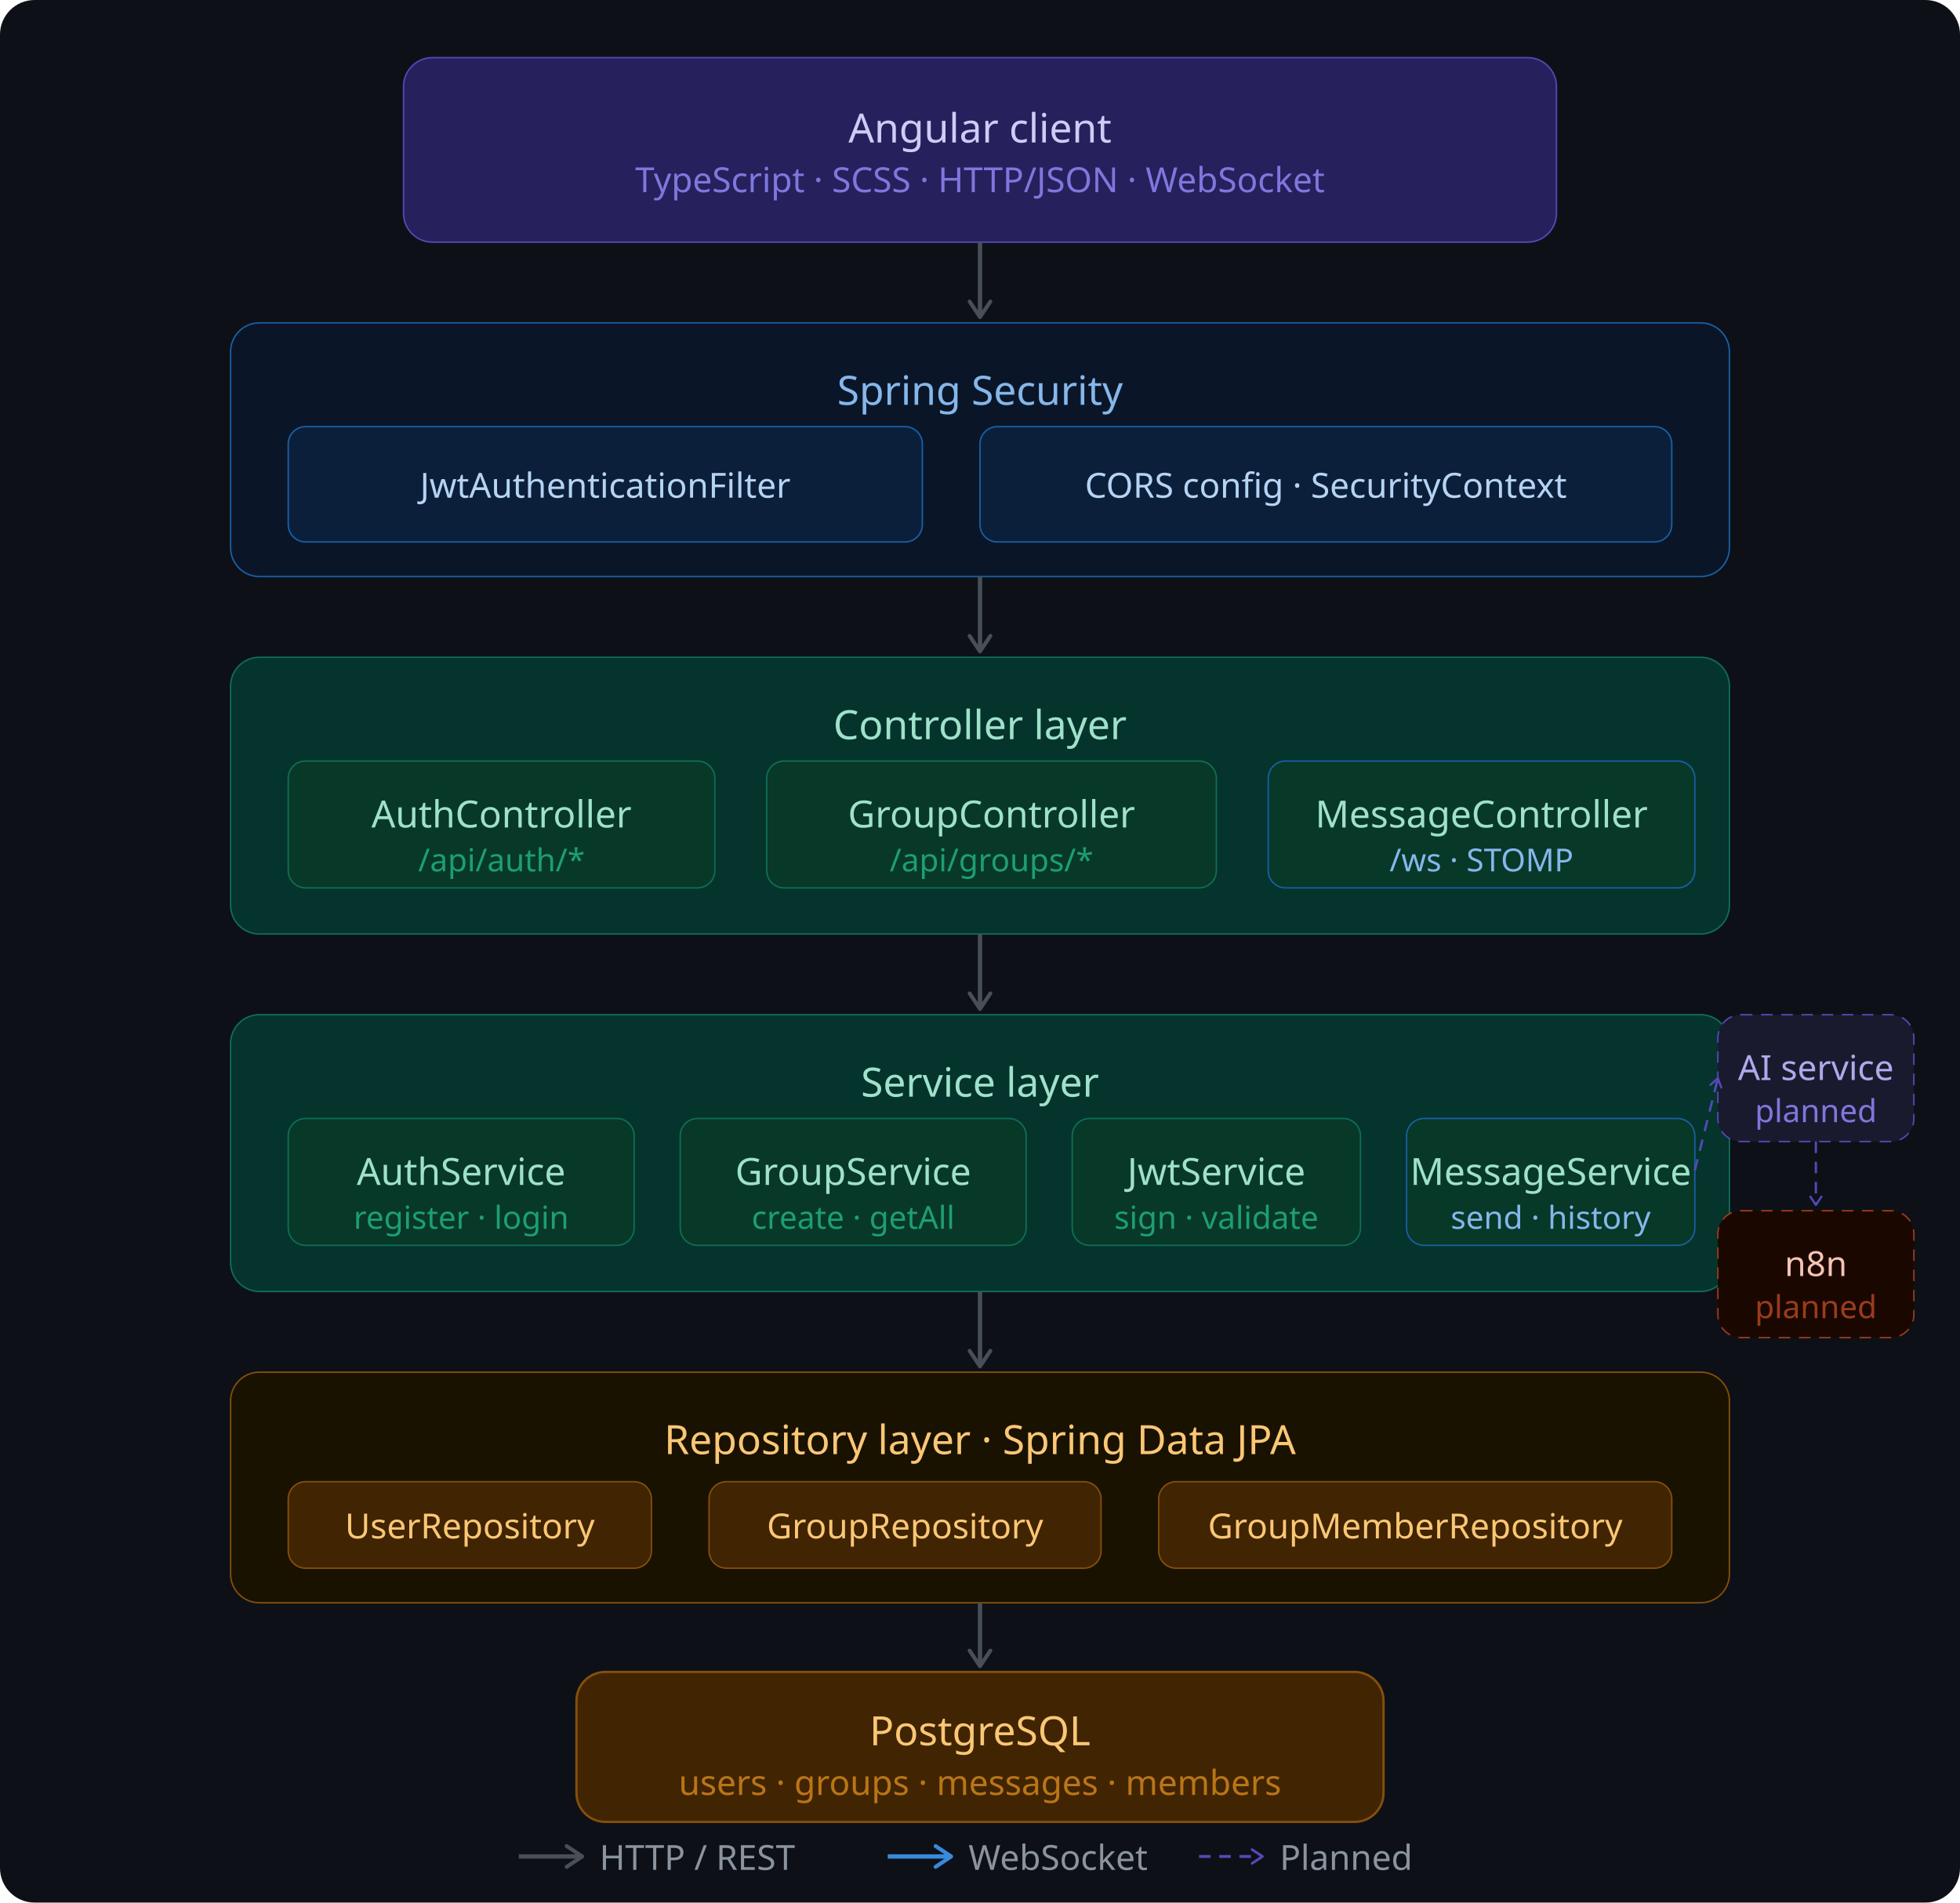
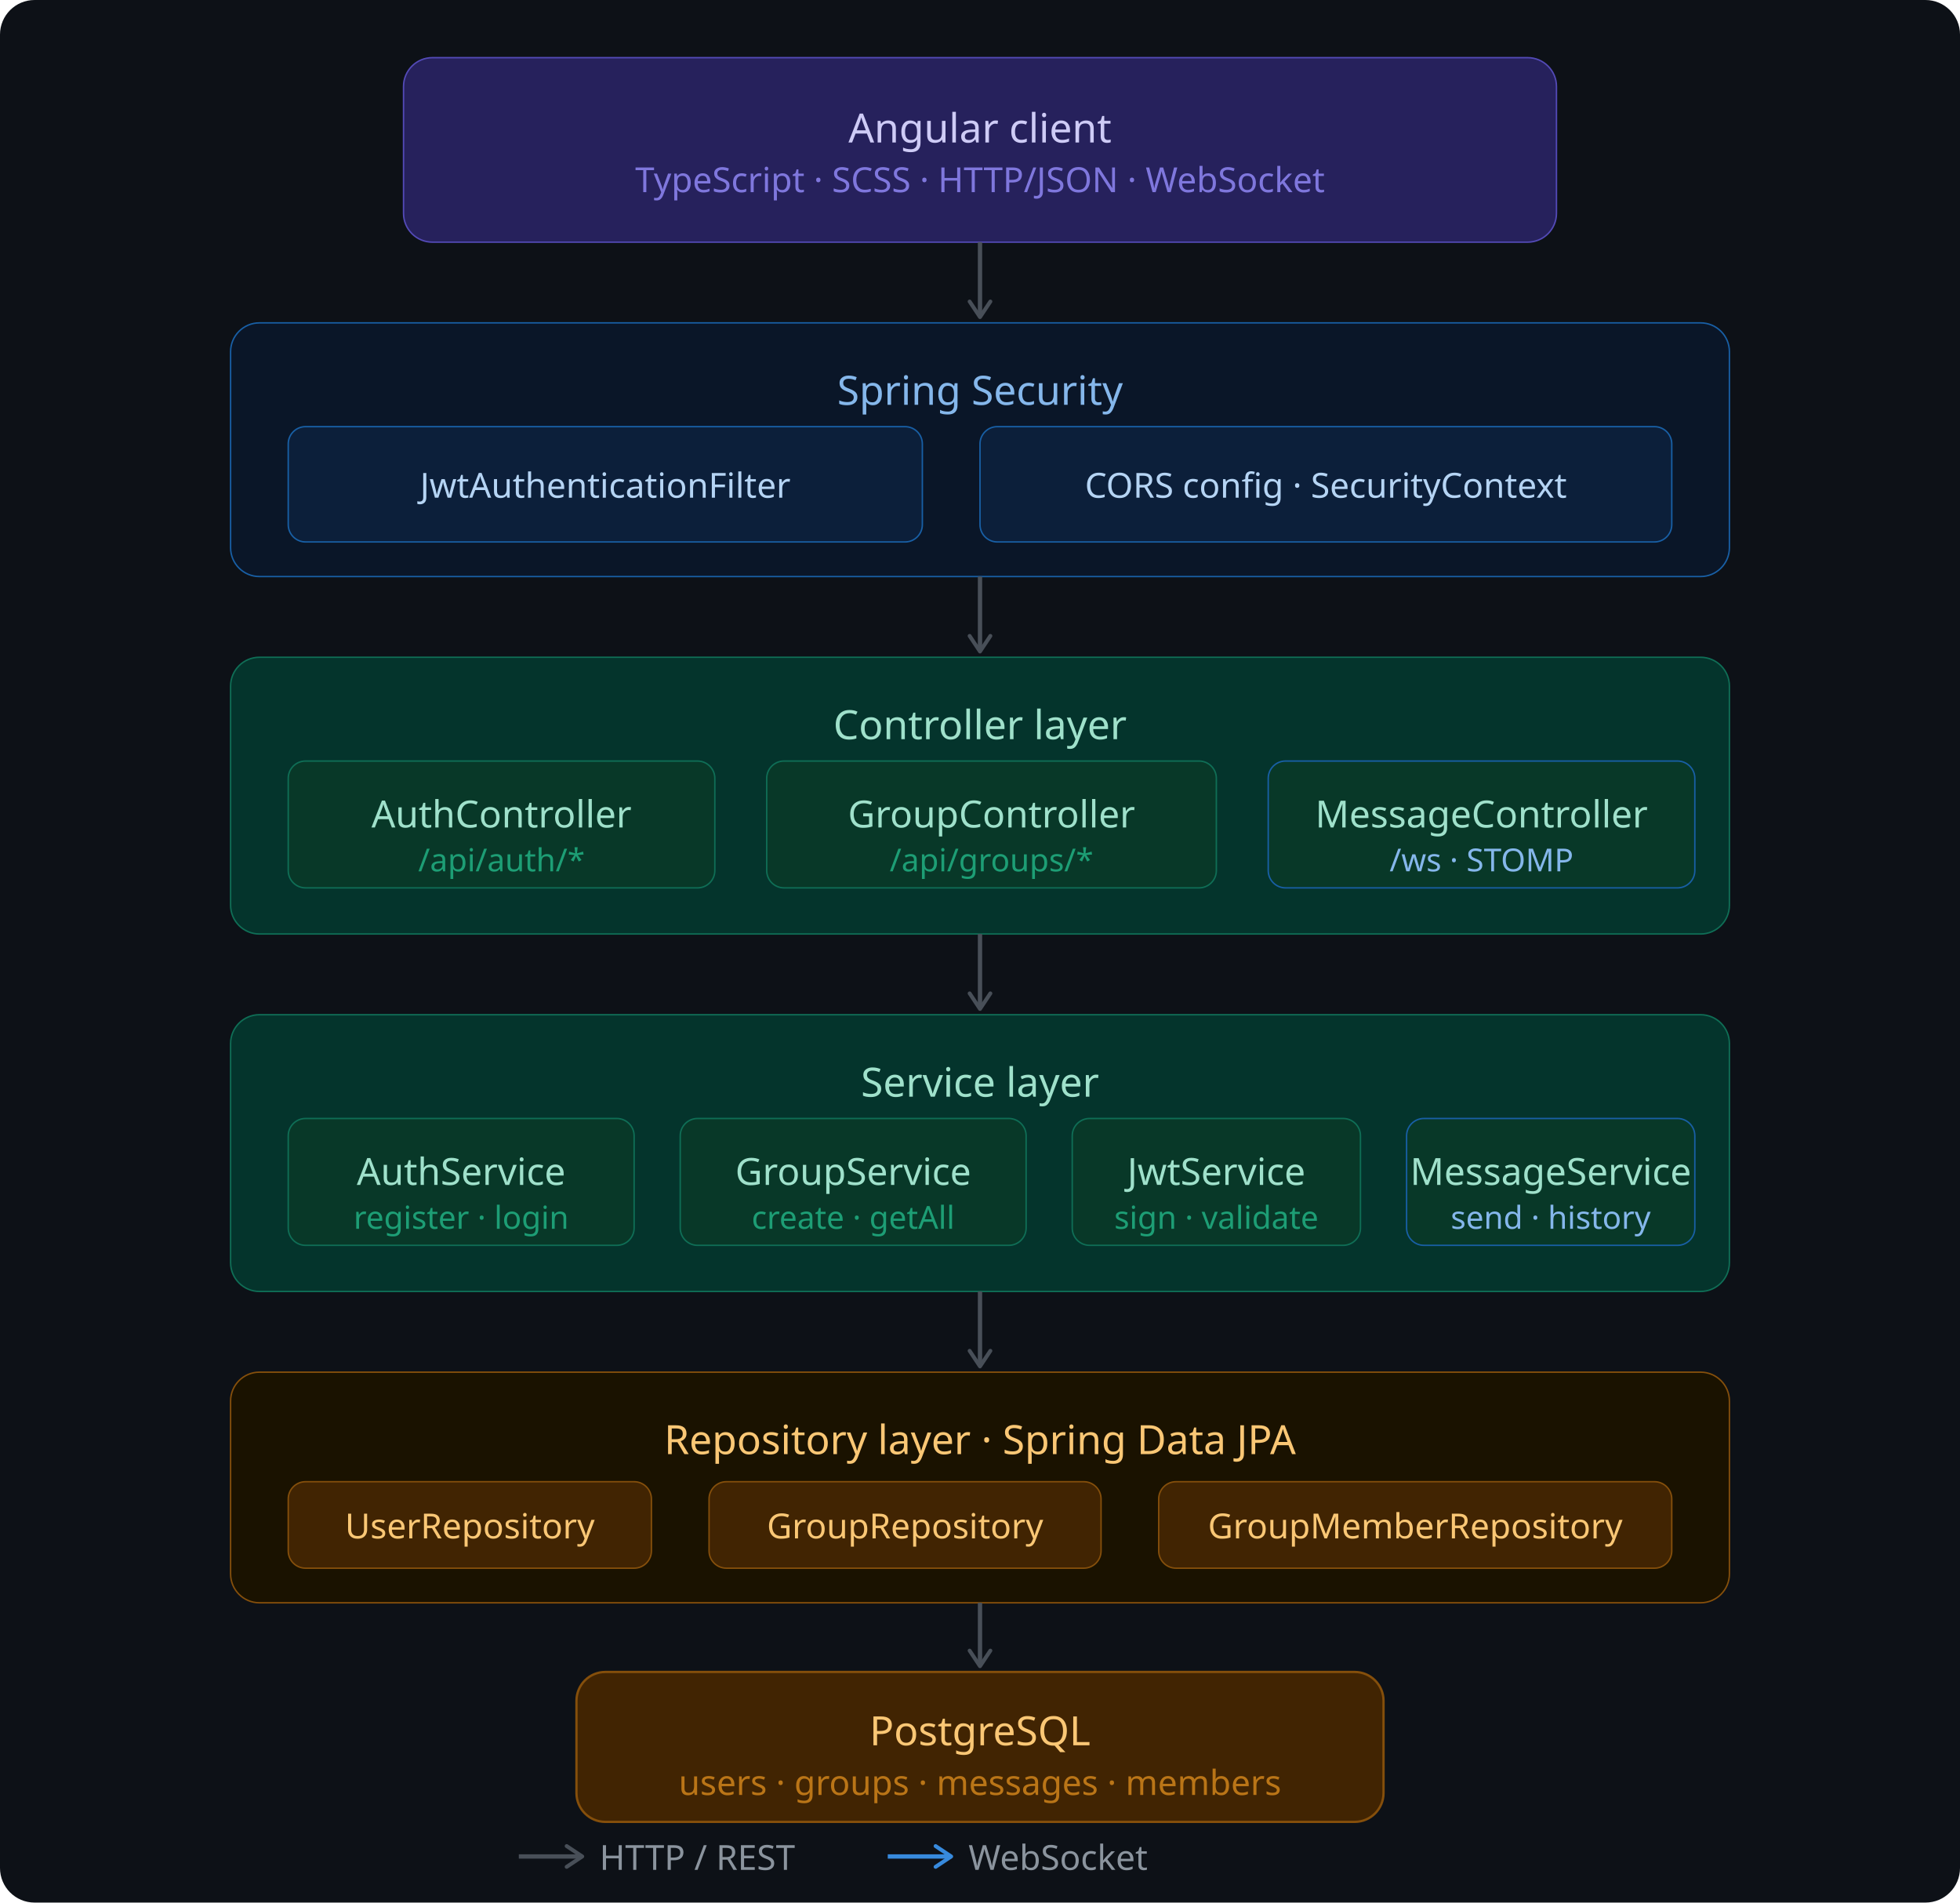
<svg xmlns="http://www.w3.org/2000/svg" width="100%" viewBox="0 0 680 660" role="img" style="font-family: ui-sans-serif, system-ui, sans-serif;">
  <defs>
    <marker id="arrow" viewBox="0 0 10 10" refX="8" refY="5" markerWidth="6" markerHeight="6" orient="auto-start-reverse">
      <path d="M2 1L8 5L2 9" fill="none" stroke="context-stroke" stroke-width="1.5" stroke-linecap="round" stroke-linejoin="round" />
    </marker>
  </defs>
  <rect width="680" height="660" rx="12" fill="#0d1117" />
  <rect x="140" y="20" width="400" height="64" rx="10" fill="#26215C" stroke="#534AB7" stroke-width="0.5" />
  <text x="340" y="44" text-anchor="middle" dominant-baseline="central" fill="#CECBF6" font-size="14" font-weight="500">Angular client</text>
  <text x="340" y="62" text-anchor="middle" dominant-baseline="central" fill="#7F77DD" font-size="12">TypeScript · SCSS · HTTP/JSON · WebSocket</text>
  <line x1="340" y1="84" x2="340" y2="110" stroke="#484f58" stroke-width="1.5" marker-end="url(#arrow)" />
  <rect x="80" y="112" width="520" height="88" rx="10" fill="#0a1628" stroke="#185FA5" stroke-width="0.5" />
  <text x="340" y="135" text-anchor="middle" dominant-baseline="central" fill="#85B7EB" font-size="14" font-weight="500">Spring Security</text>
  <rect x="100" y="148" width="220" height="40" rx="6" fill="#0c1f3a" stroke="#185FA5" stroke-width="0.5" />
  <text x="210" y="168" text-anchor="middle" dominant-baseline="central" fill="#B5D4F4" font-size="12">JwtAuthenticationFilter</text>
  <rect x="340" y="148" width="240" height="40" rx="6" fill="#0c1f3a" stroke="#185FA5" stroke-width="0.5" />
  <text x="460" y="168" text-anchor="middle" dominant-baseline="central" fill="#B5D4F4" font-size="12">CORS config · SecurityContext</text>
  <line x1="340" y1="200" x2="340" y2="226" stroke="#484f58" stroke-width="1.5" marker-end="url(#arrow)" />
  <rect x="80" y="228" width="520" height="96" rx="10" fill="#04342C" stroke="#0F6E56" stroke-width="0.5" />
  <text x="340" y="251" text-anchor="middle" dominant-baseline="central" fill="#9FE1CB" font-size="14" font-weight="500">Controller layer</text>
  <rect x="100" y="264" width="148" height="44" rx="6" fill="#083828" stroke="#0F6E56" stroke-width="0.5" />
  <text x="174" y="282" text-anchor="middle" dominant-baseline="central" fill="#9FE1CB" font-size="13" font-weight="500">AuthController</text>
  <text x="174" y="298" text-anchor="middle" dominant-baseline="central" fill="#1D9E75" font-size="11">/api/auth/*</text>
  <rect x="266" y="264" width="156" height="44" rx="6" fill="#083828" stroke="#0F6E56" stroke-width="0.5" />
  <text x="344" y="282" text-anchor="middle" dominant-baseline="central" fill="#9FE1CB" font-size="13" font-weight="500">GroupController</text>
  <text x="344" y="298" text-anchor="middle" dominant-baseline="central" fill="#1D9E75" font-size="11">/api/groups/*</text>
  <rect x="440" y="264" width="148" height="44" rx="6" fill="#083828" stroke="#185FA5" stroke-width="0.5" />
  <text x="514" y="282" text-anchor="middle" dominant-baseline="central" fill="#9FE1CB" font-size="13" font-weight="500">MessageController</text>
  <text x="514" y="298" text-anchor="middle" dominant-baseline="central" fill="#85B7EB" font-size="11">/ws  · STOMP</text>
  <line x1="340" y1="324" x2="340" y2="350" stroke="#484f58" stroke-width="1.5" marker-end="url(#arrow)" />
  <rect x="80" y="352" width="520" height="96" rx="10" fill="#04342C" stroke="#0F6E56" stroke-width="0.5" />
  <text x="340" y="375" text-anchor="middle" dominant-baseline="central" fill="#9FE1CB" font-size="14" font-weight="500">Service layer</text>
  <rect x="100" y="388" width="120" height="44" rx="6" fill="#083828" stroke="#0F6E56" stroke-width="0.5" />
  <text x="160" y="406" text-anchor="middle" dominant-baseline="central" fill="#9FE1CB" font-size="13" font-weight="500">AuthService</text>
  <text x="160" y="422" text-anchor="middle" dominant-baseline="central" fill="#1D9E75" font-size="11">register · login</text>
  <rect x="236" y="388" width="120" height="44" rx="6" fill="#083828" stroke="#0F6E56" stroke-width="0.5" />
  <text x="296" y="406" text-anchor="middle" dominant-baseline="central" fill="#9FE1CB" font-size="13" font-weight="500">GroupService</text>
  <text x="296" y="422" text-anchor="middle" dominant-baseline="central" fill="#1D9E75" font-size="11">create · getAll</text>
  <rect x="372" y="388" width="100" height="44" rx="6" fill="#083828" stroke="#0F6E56" stroke-width="0.5" />
  <text x="422" y="406" text-anchor="middle" dominant-baseline="central" fill="#9FE1CB" font-size="13" font-weight="500">JwtService</text>
  <text x="422" y="422" text-anchor="middle" dominant-baseline="central" fill="#1D9E75" font-size="11">sign · validate</text>
  <rect x="488" y="388" width="100" height="44" rx="6" fill="#083828" stroke="#185FA5" stroke-width="0.5" />
  <text x="538" y="406" text-anchor="middle" dominant-baseline="central" fill="#9FE1CB" font-size="13" font-weight="500">MessageService</text>
  <text x="538" y="422" text-anchor="middle" dominant-baseline="central" fill="#85B7EB" font-size="11">send · history</text>
  <line x1="340" y1="448" x2="340" y2="474" stroke="#484f58" stroke-width="1.5" marker-end="url(#arrow)" />
  <rect x="80" y="476" width="520" height="80" rx="10" fill="#1a1200" stroke="#854F0B" stroke-width="0.5" />
  <text x="340" y="499" text-anchor="middle" dominant-baseline="central" fill="#FAC775" font-size="14" font-weight="500">Repository layer  ·  Spring Data JPA</text>
  <rect x="100" y="514" width="126" height="30" rx="6" fill="#412402" stroke="#854F0B" stroke-width="0.5" />
  <text x="163" y="529" text-anchor="middle" dominant-baseline="central" fill="#FAC775" font-size="12">UserRepository</text>
  <rect x="246" y="514" width="136" height="30" rx="6" fill="#412402" stroke="#854F0B" stroke-width="0.5" />
  <text x="314" y="529" text-anchor="middle" dominant-baseline="central" fill="#FAC775" font-size="12">GroupRepository</text>
  <rect x="402" y="514" width="178" height="30" rx="6" fill="#412402" stroke="#854F0B" stroke-width="0.5" />
  <text x="491" y="529" text-anchor="middle" dominant-baseline="central" fill="#FAC775" font-size="12">GroupMemberRepository</text>
  <line x1="340" y1="556" x2="340" y2="578" stroke="#484f58" stroke-width="1.5" marker-end="url(#arrow)" />
  <rect x="200" y="580" width="280" height="52" rx="10" fill="#412402" stroke="#854F0B" stroke-width="0.8" />
  <text x="340" y="600" text-anchor="middle" dominant-baseline="central" fill="#FAC775" font-size="14" font-weight="500">PostgreSQL</text>
  <text x="340" y="618" text-anchor="middle" dominant-baseline="central" fill="#BA7517" font-size="12">users · groups · messages · members</text>
-   <rect x="596" y="352" width="68" height="44" rx="8" fill="#1a1a2e" stroke="#534AB7" stroke-width="0.5" stroke-dasharray="4 3" />
-   <text x="630" y="370" text-anchor="middle" dominant-baseline="central" fill="#AFA9EC" font-size="12" font-weight="500">AI service</text>
-   <text x="630" y="385" text-anchor="middle" dominant-baseline="central" fill="#7F77DD" font-size="11">planned</text>
-   <rect x="596" y="420" width="68" height="44" rx="8" fill="#1a0800" stroke="#993C1D" stroke-width="0.5" stroke-dasharray="4 3" />
-   <text x="630" y="438" text-anchor="middle" dominant-baseline="central" fill="#F5C4B3" font-size="12" font-weight="500">n8n</text>
-   <text x="630" y="453" text-anchor="middle" dominant-baseline="central" fill="#993C1D" font-size="11">planned</text>
-   <line x1="588" y1="406" x2="596" y2="374" stroke="#534AB7" stroke-width="0.8" stroke-dasharray="4 3" marker-end="url(#arrow)" />
-   <line x1="630" y1="396" x2="630" y2="418" stroke="#534AB7" stroke-width="0.8" stroke-dasharray="4 3" marker-end="url(#arrow)" />
  <line x1="180" y1="644" x2="202" y2="644" stroke="#484f58" stroke-width="1.5" marker-end="url(#arrow)" />
  <text x="208" y="644" dominant-baseline="central" fill="#8b949e" font-size="12">HTTP / REST</text>
  <line x1="308" y1="644" x2="330" y2="644" stroke="#378ADD" stroke-width="1.5" marker-end="url(#arrow)" />
  <text x="336" y="644" dominant-baseline="central" fill="#8b949e" font-size="12">WebSocket</text>
-   <line x1="416" y1="644" x2="438" y2="644" stroke="#534AB7" stroke-width="1" stroke-dasharray="4 3" marker-end="url(#arrow)" />
-   <text x="444" y="644" dominant-baseline="central" fill="#8b949e" font-size="12">Planned</text>
</svg>
